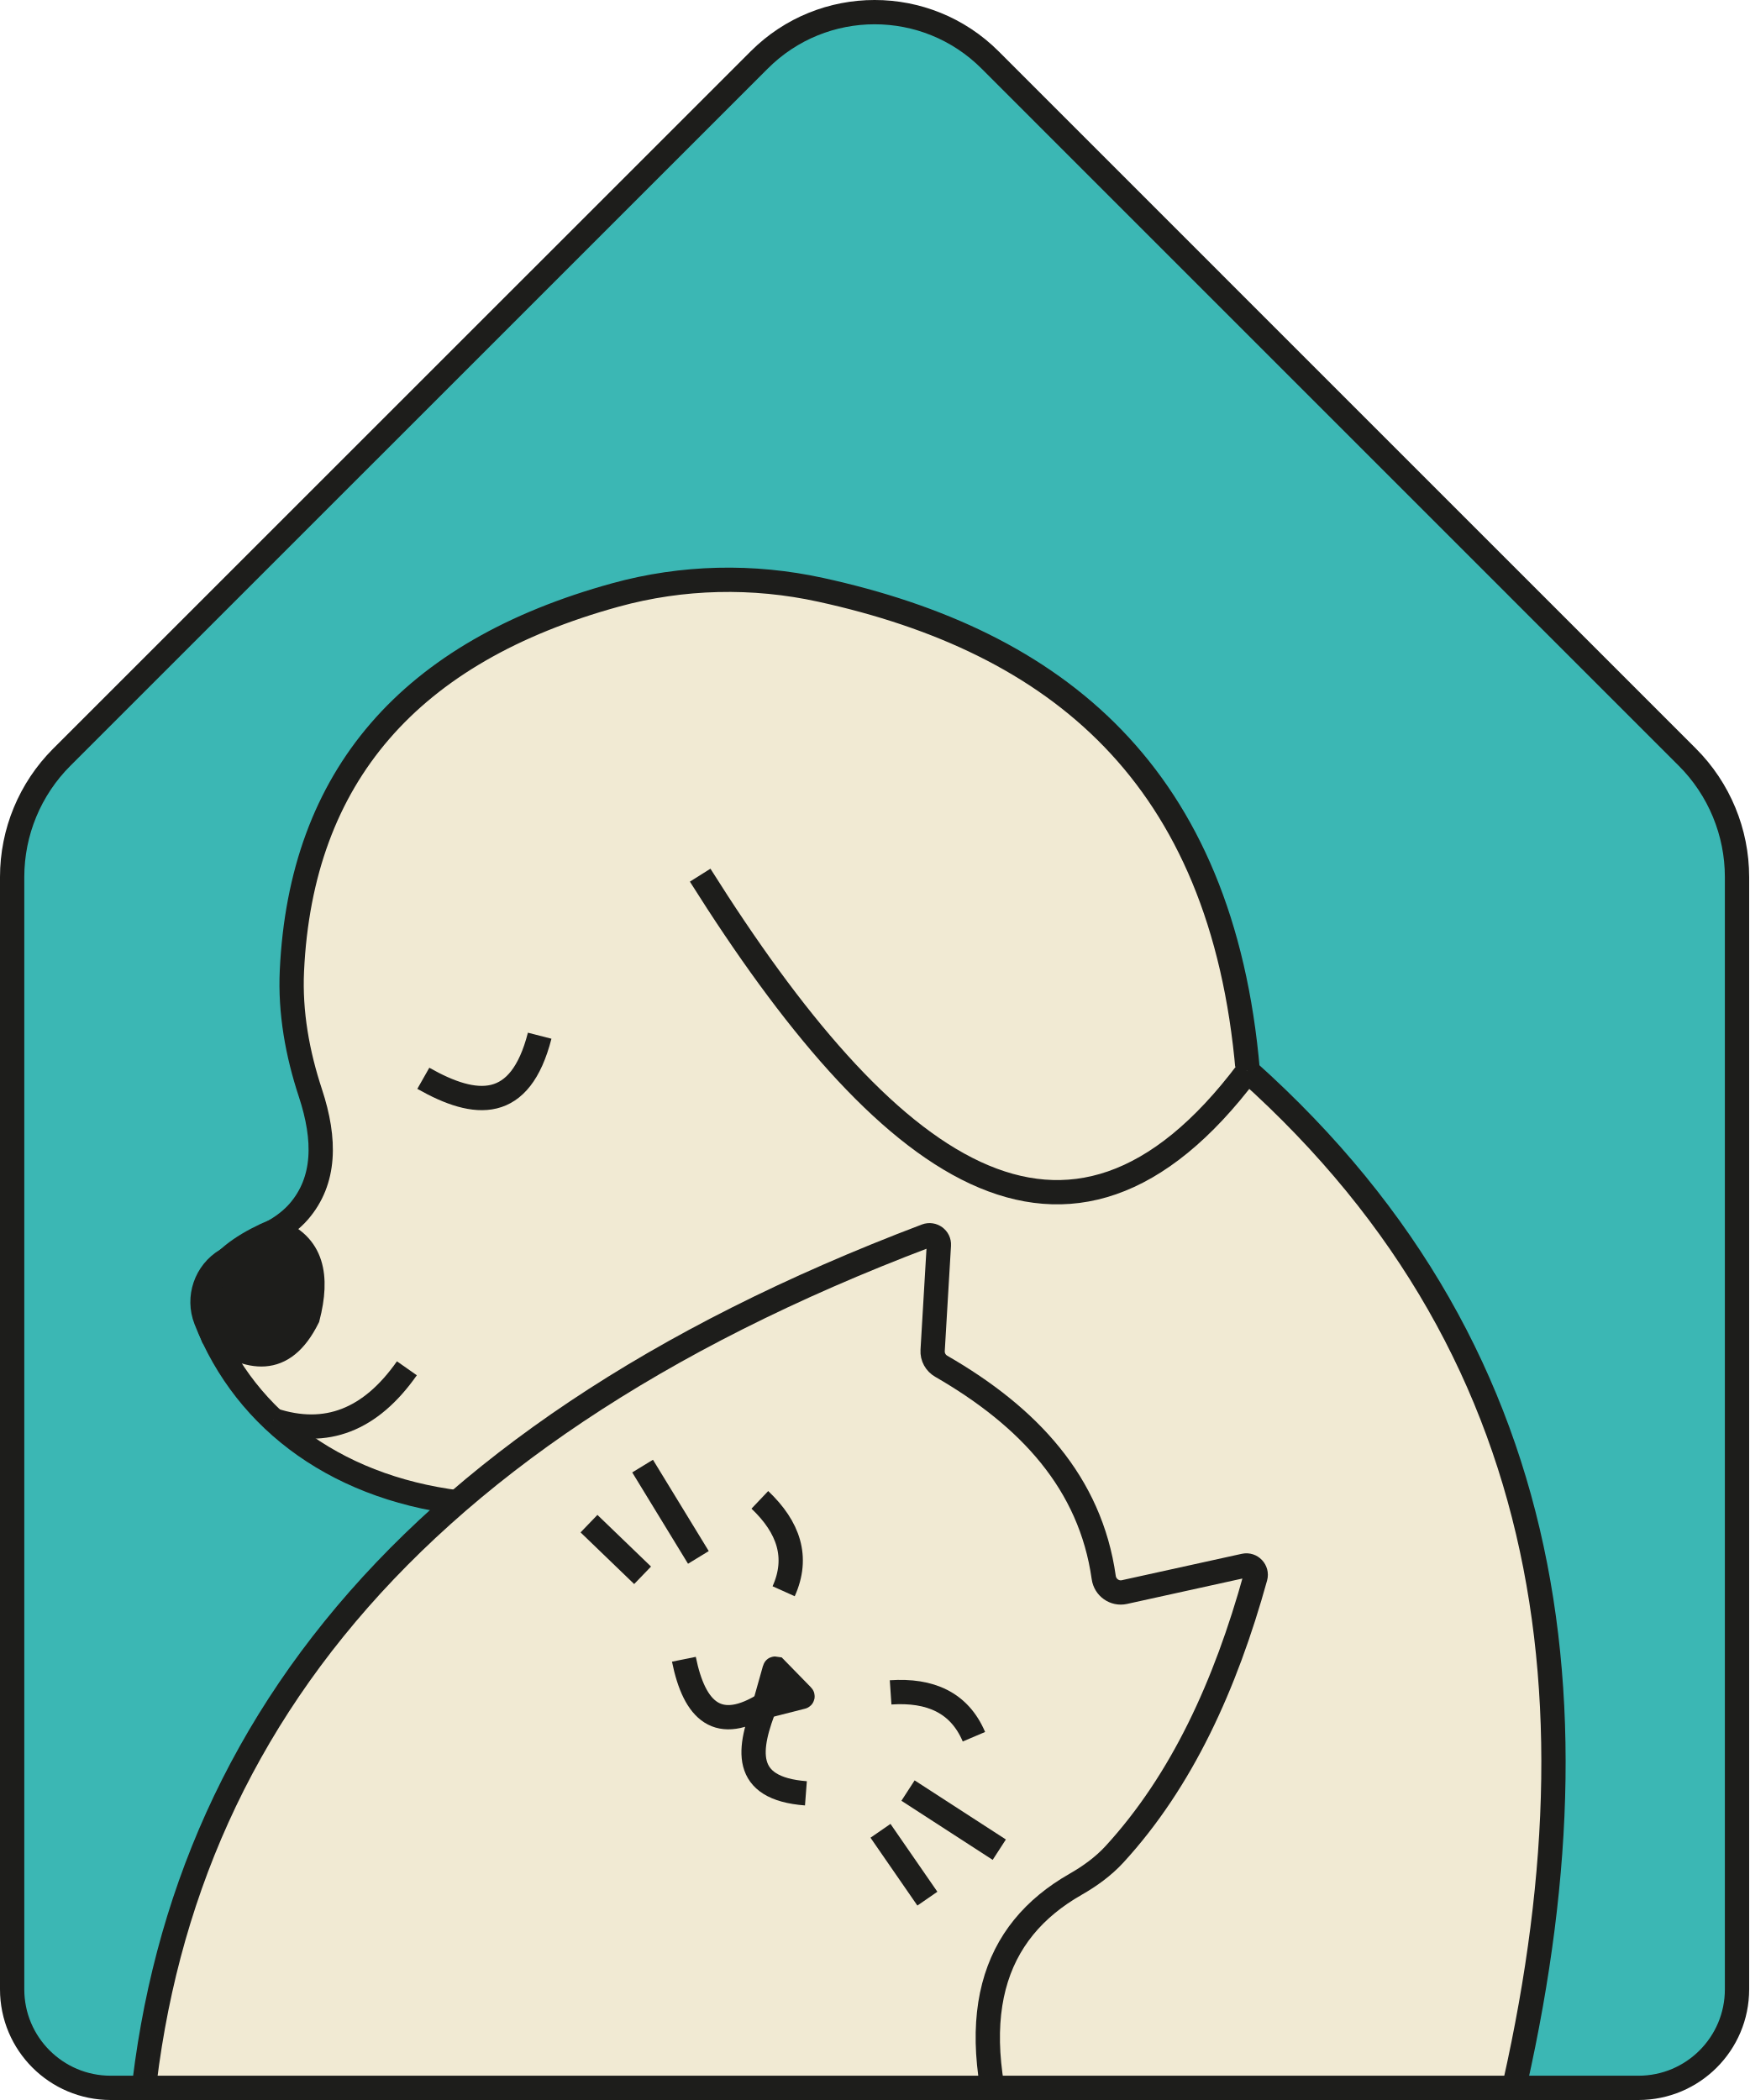
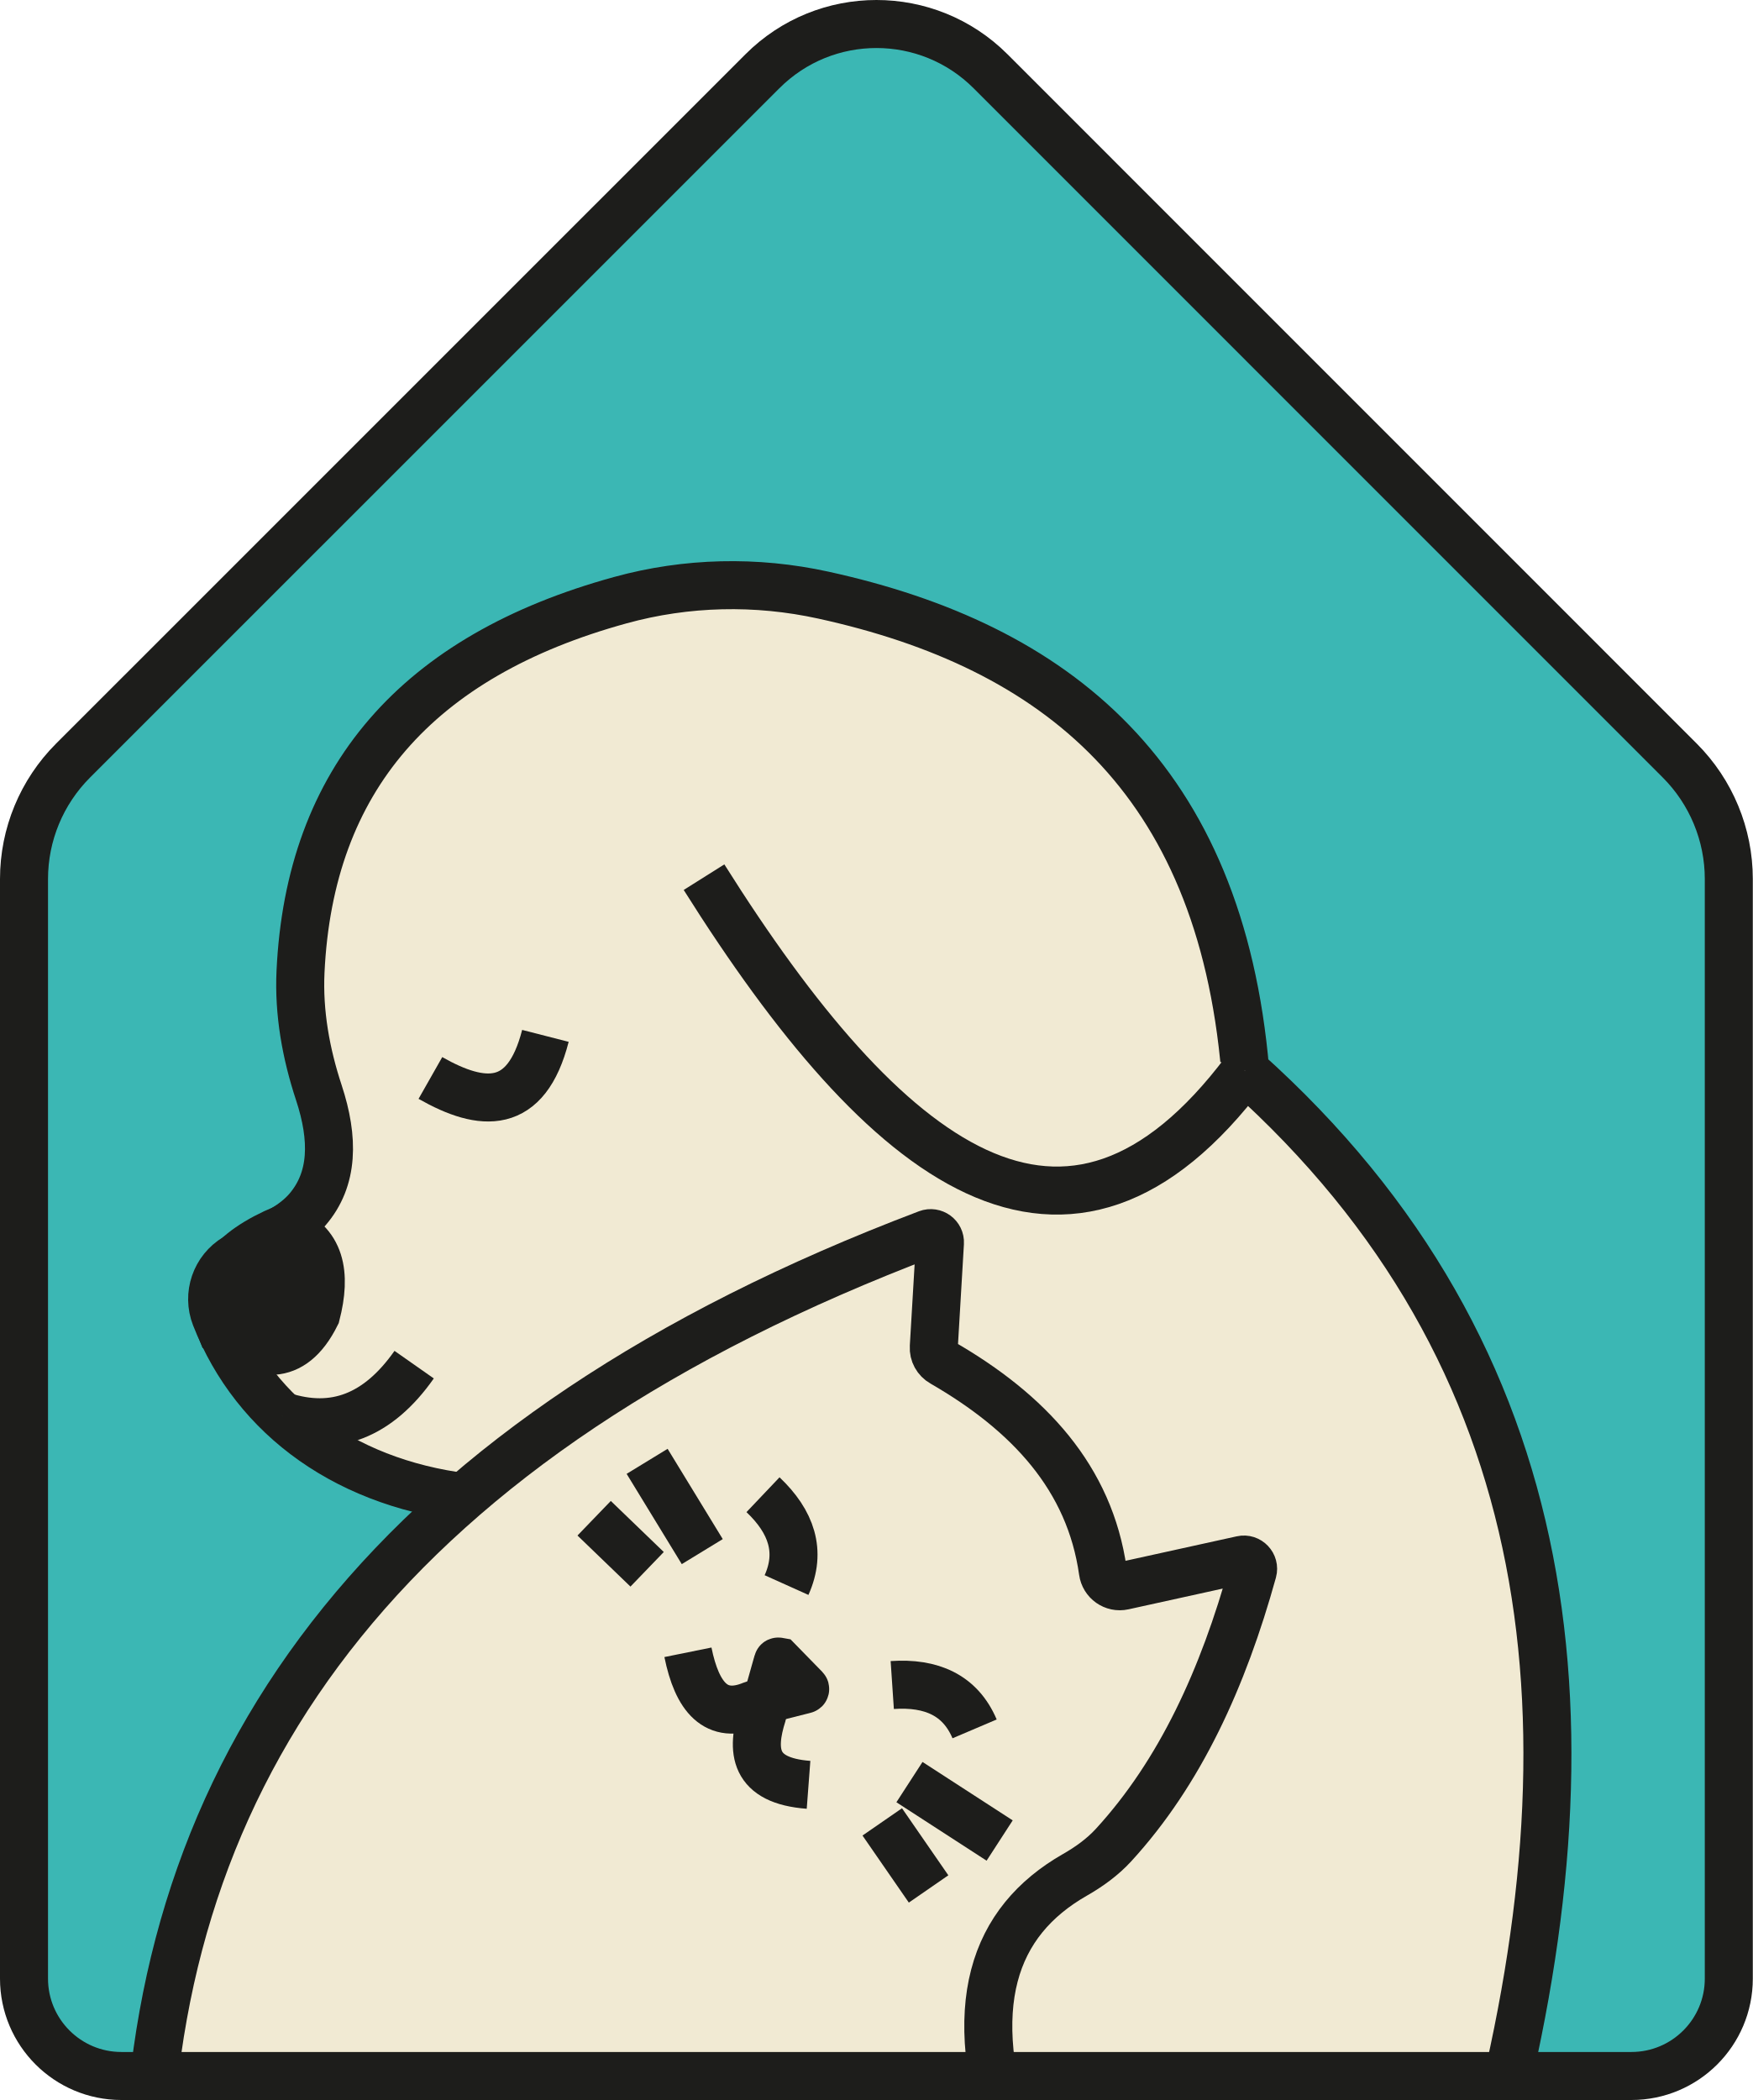
- <svg xmlns="http://www.w3.org/2000/svg" id="Calque_2" data-name="Calque 2" viewBox="0 0 216.03 259.39">
+ <svg xmlns="http://www.w3.org/2000/svg" id="Calque_2" data-name="Calque 2" viewBox="0 0 219.02 262.39">
  <defs>
    <style>
-       .cls-1 {
+       .cls-1, .cls-2 {
+         fill: none;
+       }
+ 
+       .cls-3 {
        fill: #f1ead3;
      }

-       .cls-1, .cls-2, .cls-3, .cls-4 {
+       .cls-3, .cls-4, .cls-2 {
        stroke: #1d1d1b;
        stroke-miterlimit: 10;
-         stroke-width: 3px;
+         stroke-width: 6px;
      }

-       .cls-2 {
+       .cls-4 {
        fill: #1d1d1b;
      }

-       .cls-3 {
-         fill: none;
-       }
- 
-       .cls-4, .cls-5 {
-         fill: #3bb7b4;
+       .cls-5 {
+         clip-path: url(#clippath);
      }

      .cls-6 {
-         clip-path: url(#clippath);
+         fill: #3bb7b4;
      }
    </style>
    <clipPath id="clippath">
-       <path class="cls-4" d="M108.01,257.89h94.34c6.72,0,12.17-5.45,12.17-12.17V108.33c0-5.55-2.21-10.88-6.13-14.8L122.28,7.41c-7.88-7.88-20.65-7.88-28.52,0L7.63,93.53c-3.93,3.93-6.13,9.25-6.13,14.8v137.39c0,6.72,5.45,12.17,12.17,12.17h94.34Z" />
+       <path class="cls-1" d="M109.51,259.39h94.34c6.72,0,12.17-5.45,12.17-12.17V109.83c0-5.55-2.21-10.88-6.13-14.8L123.78,8.91c-7.88-7.88-20.65-7.88-28.52,0L9.13,95.03c-3.93,3.93-6.13,9.25-6.13,14.8v137.39c0,6.72,5.45,12.17,12.17,12.17h94.34Z" />
    </clipPath>
  </defs>
  <g id="Calque_2-2" data-name="Calque 2">
-     <g>
-       <path class="cls-5" d="M108.01,257.89h94.34c6.72,0,12.17-5.45,12.17-12.17V108.33c0-5.55-2.21-10.88-6.13-14.8L122.28,7.41c-7.88-7.88-20.65-7.88-28.52,0L7.63,93.53c-3.93,3.93-6.13,9.25-6.13,14.8v137.39c0,6.72,5.45,12.17,12.17,12.17h94.34Z" />
-       <g class="cls-6">
-         <g>
+     <g id="uuid-46b7eef3-0b97-48e2-b43f-2379870d2764" data-name="Calque 2-2">
+       <g>
+         <path class="cls-6" d="M109.51,259.39h94.34c6.72,0,12.17-5.45,12.17-12.17V109.83c0-5.55-2.21-10.88-6.13-14.8L123.78,8.91c-7.88-7.88-20.65-7.88-28.52,0L9.13,95.03c-3.93,3.93-6.13,9.25-6.13,14.8v137.39c0,6.72,5.45,12.17,12.17,12.17h94.34Z" />
+         <g class="cls-5">
          <g>
-             <path class="cls-1" d="M132.13,268.8l-73.95-83.04c-16.04-1.53-27.8-10.07-32.76-22.75-1.07-2.74,0-5.86,2.53-7.37l6.03-3.62c1.08-.65,2.09-1.42,2.92-2.37,3.3-3.82,3.34-8.86,1.44-14.63-1.61-4.88-2.53-9.97-2.29-15.1,1.13-24.06,14.58-39.45,39.96-46.43,8.27-2.28,16.99-2.47,25.37-.63,29.08,6.37,49.57,22.77,52.72,59.44,39.85,35.68,44.61,82.31,30.61,134.79l-52.57,1.71Z" />
-             <path class="cls-1" d="M52.28,133.19c6.5,3.69,11.97,4.1,14.37-5.26" />
-             <path class="cls-1" d="M50.25,169.01c-4.49,6.4-9.98,8.53-16.49,6.4" />
-             <path class="cls-1" d="M86.47,108.1c22.75,36.15,45.36,53.83,67.62,24.2" />
-             <path class="cls-2" d="M33.98,152.02c4.65,1.69,5.33,5.65,4.02,10.74-3.07,6.17-7.26,5.16-11.76,2.16-2.5-6.27,1.19-10.14,7.74-12.9Z" />
-           </g>
-           <g>
-             <path class="cls-1" d="M16.96,268.8c1.7-50.72,30.6-90.84,97.43-116.15.78-.29,1.61.31,1.56,1.14l-.77,13.01c-.05.81.37,1.57,1.08,1.97,10.81,6.24,18.4,14.4,20.05,26.08.17,1.23,1.34,2.07,2.56,1.8l14.81-3.26c.84-.19,1.59.6,1.36,1.43-3.7,13.35-9.08,25.15-17.41,34.23-1.38,1.5-3.05,2.7-4.82,3.71-10.19,5.83-14.02,16.35-7.84,34.25l-108.02,1.79Z" />
            <g>
-               <line class="cls-1" x1="79.36" y1="181.09" x2="86.25" y2="192.37" />
-               <line class="cls-1" x1="72.74" y1="188.2" x2="79.36" y2="194.58" />
-               <path class="cls-1" d="M93.84,185.26c3.56,3.38,4.83,7.09,2.94,11.29" />
-               <path class="cls-1" d="M109.99,209.04c4.89-.33,8.49,1.25,10.29,5.48" />
+               <path class="cls-3" d="M133.63,270.3l-73.95-83.04c-16.04-1.53-27.8-10.07-32.76-22.75-1.07-2.74,0-5.86,2.53-7.37l6.03-3.62c1.08-.65,2.09-1.42,2.92-2.37,3.3-3.82,3.34-8.86,1.44-14.63-1.61-4.88-2.53-9.97-2.29-15.1,1.13-24.06,14.58-39.45,39.96-46.43,8.27-2.28,16.99-2.47,25.37-.63,29.08,6.37,49.57,22.77,52.72,59.44,39.85,35.68,44.61,82.31,30.61,134.79l-52.57,1.71h-.01Z" />
+               <path class="cls-3" d="M53.78,134.69c6.5,3.69,11.97,4.1,14.37-5.26" />
+               <path class="cls-3" d="M51.75,170.51c-4.49,6.4-9.98,8.53-16.49,6.4" />
+               <path class="cls-3" d="M87.97,109.6c22.75,36.15,45.36,53.83,67.62,24.2" />
+               <path class="cls-4" d="M35.48,153.52c4.65,1.69,5.33,5.65,4.02,10.74-3.07,6.17-7.26,5.16-11.76,2.16-2.5-6.27,1.19-10.14,7.74-12.9h0Z" />
+             </g>
+             <g>
+               <path class="cls-3" d="M18.46,270.3c1.7-50.72,30.6-90.84,97.43-116.15.78-.29,1.61.31,1.56,1.14l-.77,13.01c-.05.81.37,1.57,1.08,1.97,10.81,6.24,18.4,14.4,20.05,26.08.17,1.23,1.34,2.07,2.56,1.8l14.81-3.26c.84-.19,1.59.6,1.36,1.43-3.7,13.35-9.08,25.15-17.41,34.23-1.38,1.5-3.05,2.7-4.82,3.71-10.19,5.83-14.02,16.35-7.84,34.25l-108.02,1.79h.01Z" />
              <g>
-                 <path class="cls-1" d="M84.46,204.95c1.3,6.43,4.24,9.22,10.13,5.47-2.23,5.59-3.04,10.48,4.94,11.09" />
-                 <path class="cls-1" d="M95.68,206.14l-1.31,4.65,4.69-1.19c.05-.01.07-.08.03-.12l-3.29-3.37s-.11-.02-.12.03Z" />
+                 <line class="cls-2" x1="80.86" y1="182.59" x2="87.75" y2="193.87" />
+                 <line class="cls-2" x1="74.24" y1="189.7" x2="80.86" y2="196.08" />
+                 <path class="cls-3" d="M95.34,186.76c3.56,3.38,4.83,7.09,2.94,11.29" />
+                 <path class="cls-3" d="M111.49,210.54c4.89-.33,8.49,1.25,10.29,5.48" />
+                 <g>
+                   <path class="cls-3" d="M85.96,206.45c1.14,5.63,3.53,8.47,8.06,6.58.74-.31,1.51.36,1.26,1.13-1.47,4.61-1.14,8.33,5.75,8.85" />
+                   <path class="cls-3" d="M97.18,207.64l-1.31,4.65,4.69-1.19c.05,0,.07-.08.03-.12l-3.29-3.37s-.11-.02-.12.03Z" />
+                 </g>
+                 <line class="cls-2" x1="113.64" y1="222.67" x2="124.91" y2="229.97" />
+                 <line class="cls-2" x1="110.24" y1="227.64" x2="116.03" y2="236.02" />
              </g>
-               <line class="cls-1" x1="112.14" y1="221.17" x2="123.41" y2="228.47" />
-               <line class="cls-1" x1="108.74" y1="226.14" x2="114.53" y2="234.52" />
            </g>
          </g>
        </g>
+         <path class="cls-2" d="M109.51,259.39h94.34c6.72,0,12.17-5.45,12.17-12.17V109.83c0-5.55-2.21-10.88-6.13-14.8L123.78,8.91c-7.88-7.88-20.65-7.88-28.52,0L9.13,95.03c-3.93,3.93-6.13,9.25-6.13,14.8v137.39c0,6.72,5.45,12.17,12.17,12.17h94.34Z" />
      </g>
-       <path class="cls-3" d="M108.01,257.89h94.34c6.72,0,12.17-5.45,12.17-12.17V108.33c0-5.55-2.21-10.88-6.13-14.8L122.28,7.41c-7.88-7.88-20.65-7.88-28.52,0L7.63,93.53c-3.93,3.93-6.13,9.25-6.13,14.8v137.39c0,6.72,5.45,12.17,12.17,12.17h94.34Z" />
    </g>
  </g>
</svg>
